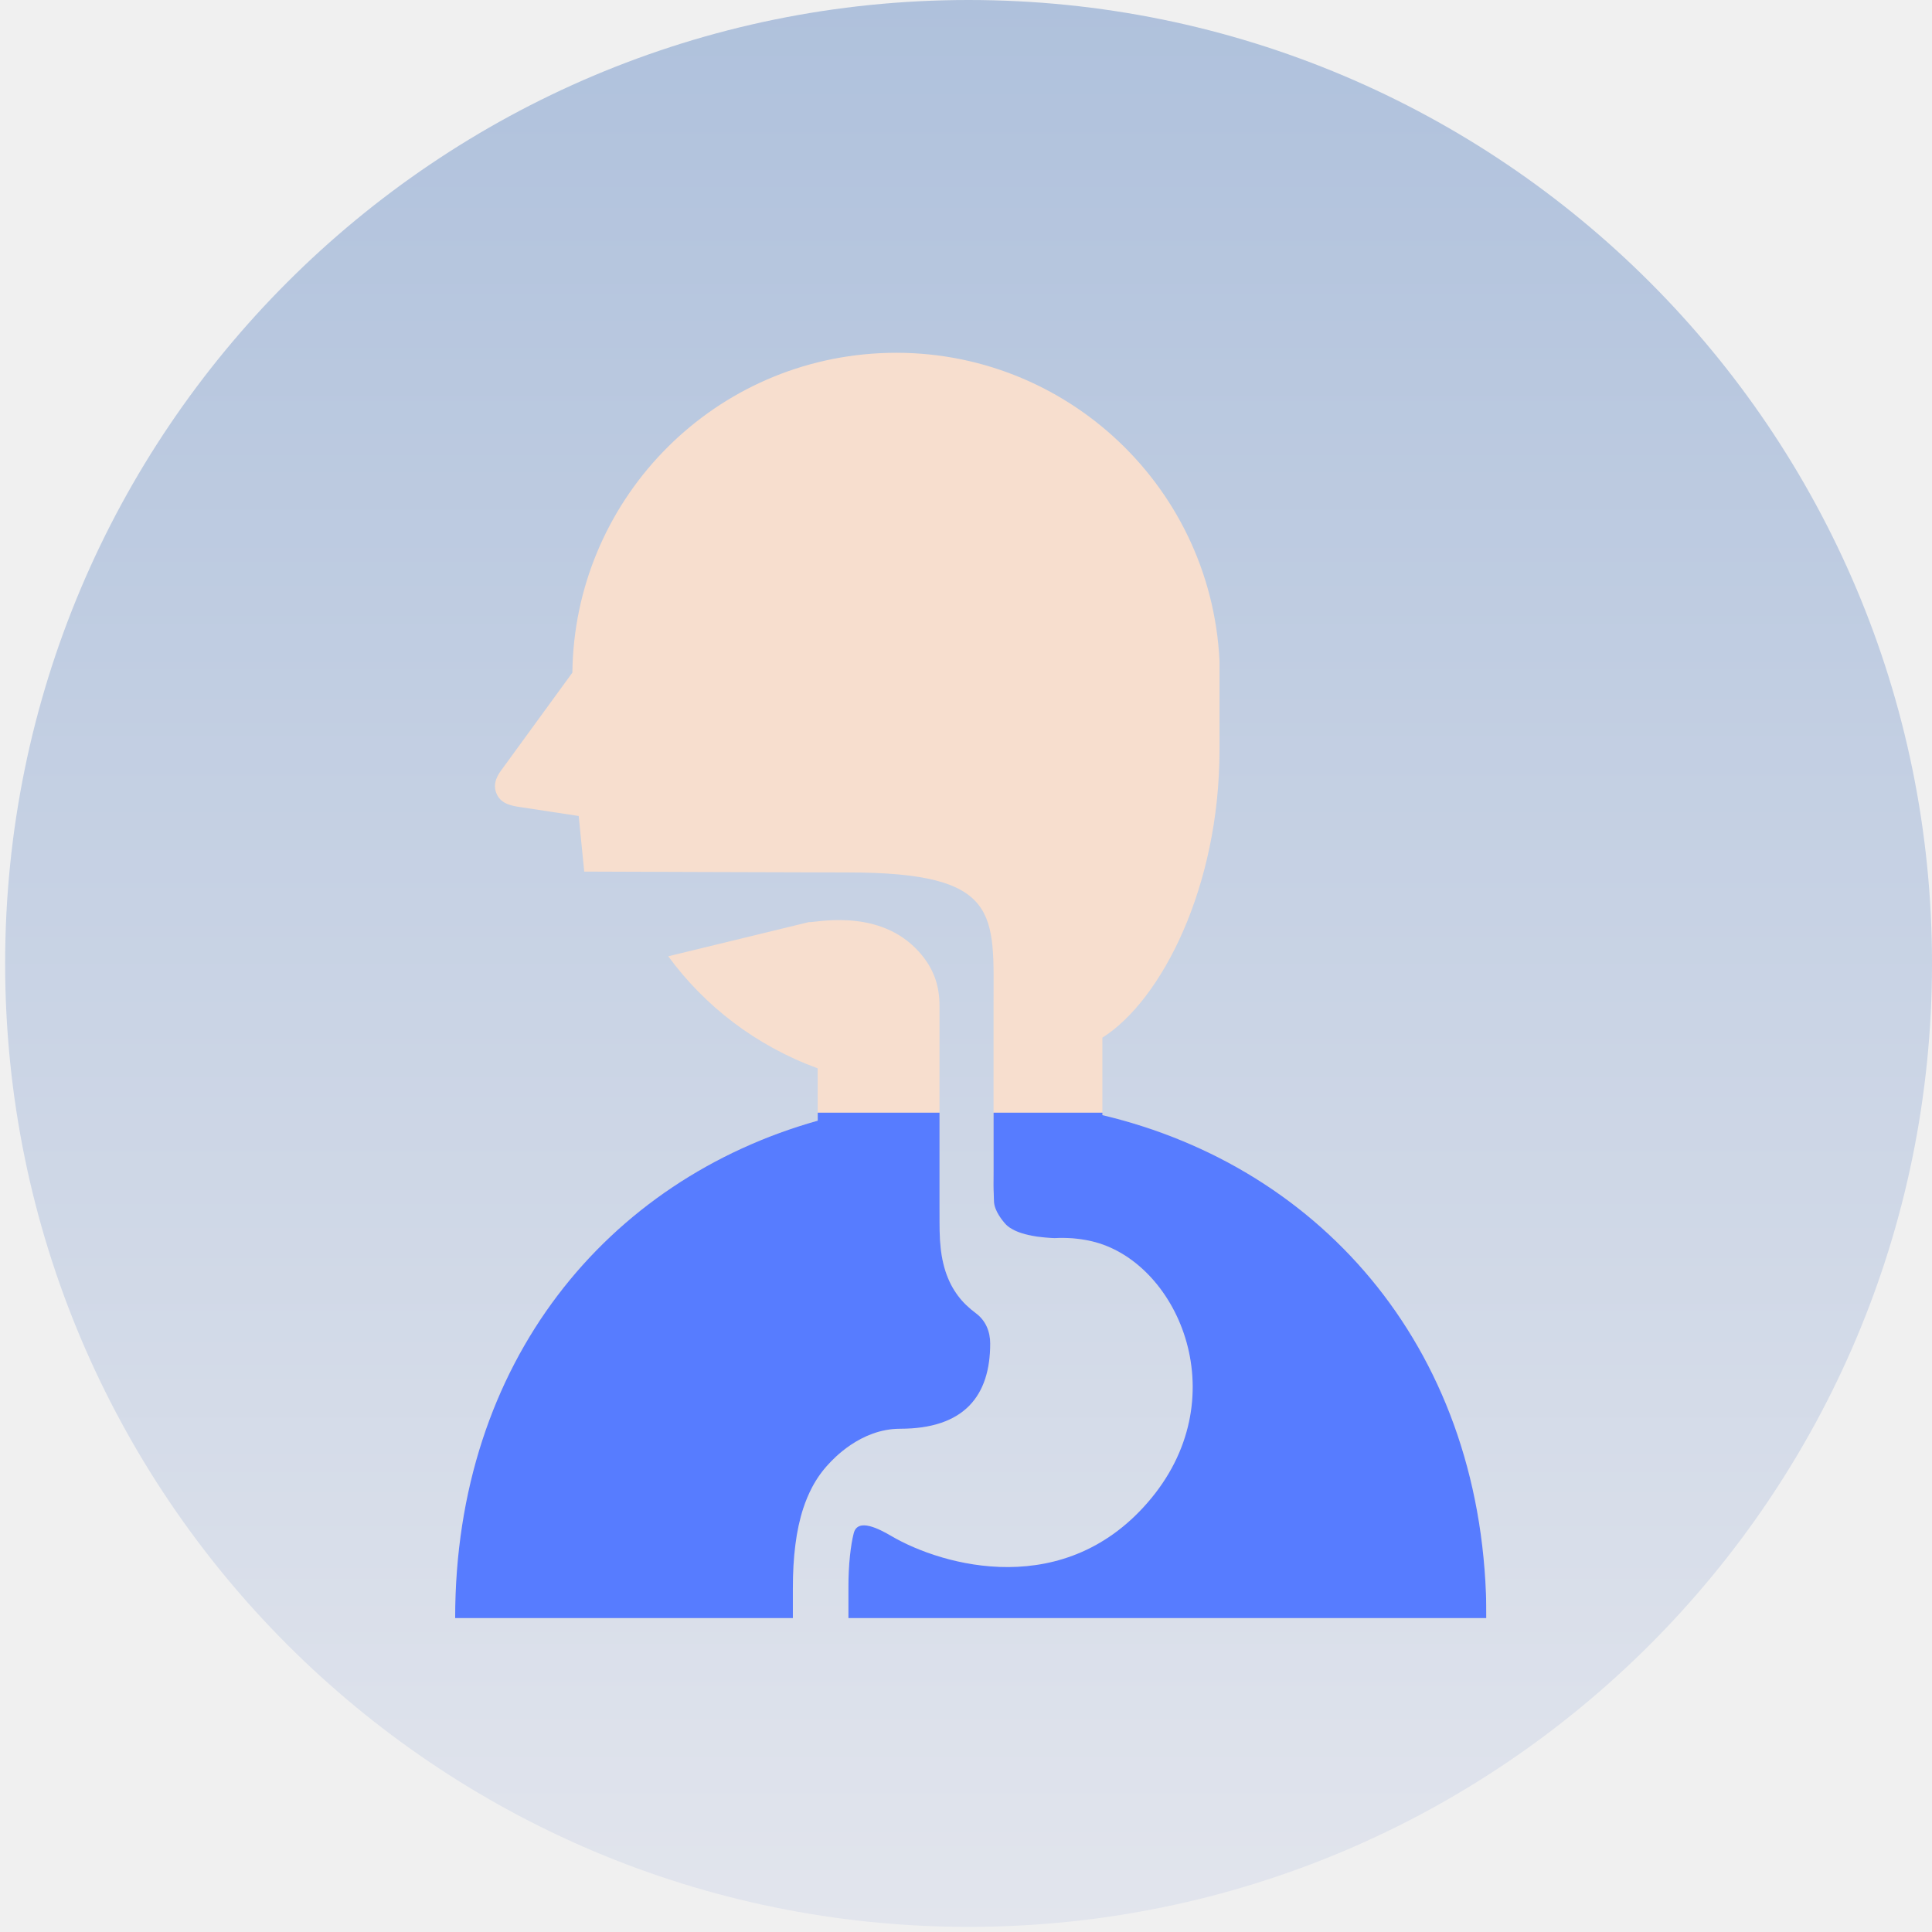
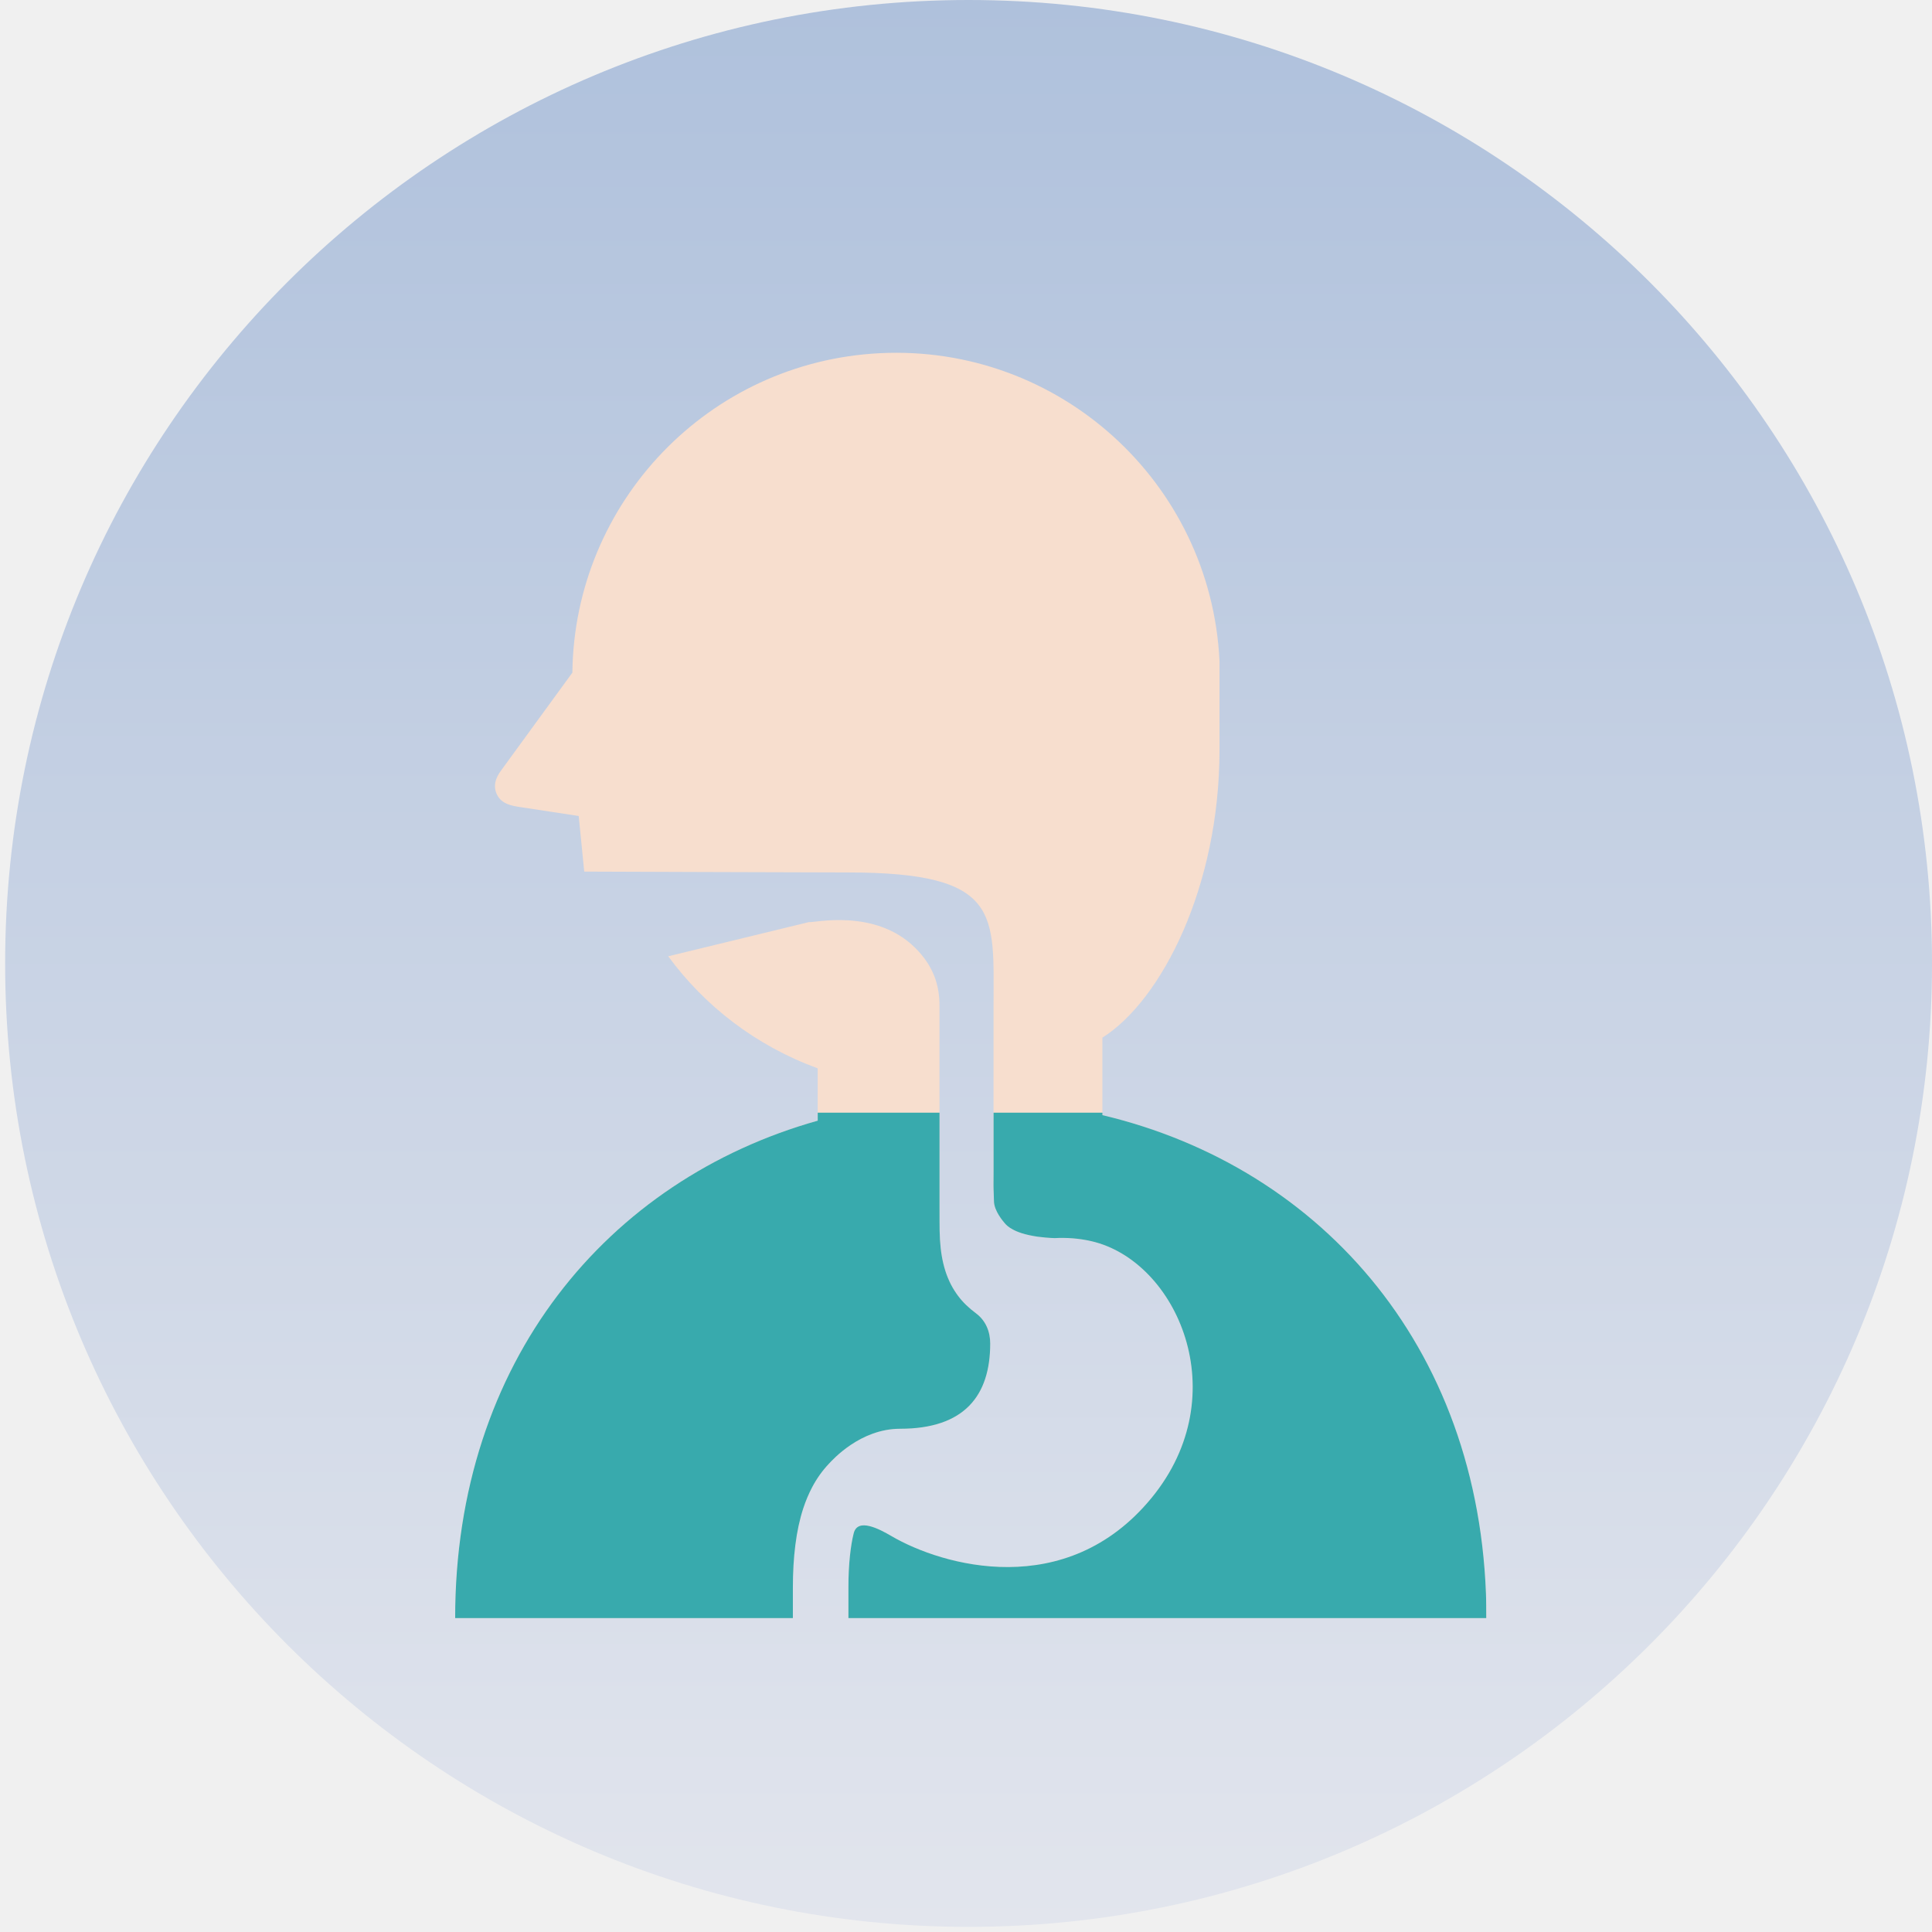
<svg xmlns="http://www.w3.org/2000/svg" width="126" height="126" viewBox="0 0 126 126" fill="none">
  <circle cx="63.168" cy="62.833" r="62.833" fill="url(#paint0_linear_4741_2378)" />
  <path d="M64.577 87.625C64.577 86.856 64.295 86.131 63.646 85.648C63.192 85.31 62.794 84.935 62.482 84.514C62.301 84.273 62.147 84.023 62.016 83.772C61.868 83.48 61.749 83.187 61.656 82.898C61.55 82.565 61.475 82.238 61.419 81.918C61.356 81.553 61.324 81.201 61.301 80.856C61.278 80.465 61.273 80.093 61.273 79.735C61.273 79.405 61.271 79.085 61.271 78.793V78.581V77.108V76.524C61.271 76.524 61.271 68.415 61.271 65.59C61.271 64.252 60.886 63.016 59.702 61.832C57.06 59.191 53.003 60.213 52.762 60.135L43.58 62.366C45.957 65.605 49.281 68.193 53.328 69.674V73.087C39.629 76.939 29.682 88.795 29.682 105.527H42.688H51.707V103.575C51.707 102.55 51.76 101.613 51.87 100.752C51.979 99.888 52.147 99.098 52.384 98.372C52.543 97.889 52.734 97.433 52.958 97.005C53.258 96.433 53.626 95.917 54.054 95.464C54.301 95.204 56.099 93.18 58.703 93.18C62.888 93.18 64.577 91.029 64.577 87.625Z" fill="#F7DECE" />
  <path d="M71.895 72.726V67.674C75.76 65.229 79.533 57.826 79.533 48.914V43.096C78.964 31.447 69.057 22.464 57.407 23.033C46.194 23.582 37.453 32.787 37.329 43.867L32.691 50.233C32.313 50.734 32.132 51.283 32.431 51.86C32.741 52.447 33.393 52.555 33.922 52.636L37.742 53.217L38.102 56.843C38.102 56.843 52.91 56.899 55.3 56.899C65.358 56.899 64.796 59.639 64.796 65.59C64.796 68.415 64.796 76.013 64.796 76.013V76.358C64.796 76.685 64.791 77.002 64.791 77.302C64.791 77.67 64.821 78.015 64.821 78.322C64.821 78.972 65.433 79.664 65.526 79.777C65.579 79.84 65.642 79.901 65.718 79.966C65.803 80.037 65.909 80.107 66.045 80.18C66.199 80.266 66.393 80.349 66.634 80.427C66.912 80.515 67.256 80.593 67.669 80.654C67.992 80.697 68.359 80.732 68.775 80.747C69.523 80.707 70.341 80.754 71.18 80.948C76.73 82.222 80.648 90.936 75.093 97.697C69.535 104.459 61.437 102.114 58.138 100.18C57.34 99.714 55.937 98.969 55.675 99.994C55.567 100.417 55.491 100.905 55.431 101.454C55.365 102.082 55.327 102.787 55.33 103.575V105.526H81.464H96.939C96.939 88.231 86.309 76.146 71.895 72.726Z" fill="#F7DECE" />
  <mask id="mask0_4741_2378" style="mask-type:alpha" maskUnits="userSpaceOnUse" x="29" y="23" width="68" height="83">
    <path d="M64.579 87.625C64.579 86.856 64.297 86.131 63.648 85.648C63.194 85.31 62.797 84.935 62.484 84.514C62.303 84.273 62.149 84.023 62.018 83.772C61.87 83.48 61.751 83.187 61.658 82.898C61.552 82.565 61.477 82.238 61.421 81.918C61.358 81.553 61.326 81.201 61.303 80.856C61.28 80.465 61.275 80.093 61.275 79.735C61.275 79.405 61.273 79.085 61.273 78.793V78.581V77.108V76.524C61.273 76.524 61.273 68.415 61.273 65.59C61.273 64.252 60.887 63.016 59.704 61.832C57.062 59.191 53.005 60.213 52.764 60.135L43.582 62.366C45.959 65.605 49.283 68.193 53.33 69.674V73.087C39.631 76.939 29.684 88.795 29.684 105.527H42.69H51.709V103.575C51.709 102.55 51.761 101.613 51.872 100.752C51.981 99.888 52.149 99.098 52.386 98.372C52.545 97.889 52.736 97.433 52.96 97.005C53.26 96.433 53.628 95.917 54.056 95.464C54.303 95.204 56.101 93.18 58.705 93.18C62.89 93.18 64.579 91.029 64.579 87.625Z" fill="white" />
    <path d="M71.897 72.726V67.674C75.762 65.229 79.535 57.826 79.535 48.914V43.096C78.966 31.447 69.059 22.464 57.41 23.033C46.196 23.582 37.455 32.787 37.331 43.867L32.693 50.233C32.315 50.734 32.134 51.283 32.433 51.86C32.743 52.447 33.395 52.555 33.924 52.636L37.744 53.217L38.104 56.843C38.104 56.843 52.912 56.899 55.302 56.899C65.359 56.899 64.798 59.639 64.798 65.59C64.798 68.415 64.798 76.013 64.798 76.013V76.358C64.798 76.685 64.793 77.002 64.793 77.302C64.793 77.67 64.823 78.015 64.823 78.322C64.823 78.972 65.435 79.664 65.528 79.777C65.581 79.84 65.644 79.901 65.72 79.966C65.805 80.037 65.911 80.107 66.047 80.18C66.201 80.266 66.395 80.349 66.636 80.427C66.913 80.515 67.258 80.593 67.671 80.654C67.994 80.697 68.361 80.732 68.777 80.747C69.525 80.707 70.343 80.754 71.182 80.948C76.732 82.222 80.65 90.936 75.095 97.697C69.537 104.459 61.439 102.114 58.14 100.18C57.342 99.714 55.939 98.969 55.677 99.994C55.569 100.417 55.493 100.905 55.433 101.454C55.367 102.082 55.329 102.787 55.332 103.575V105.526H81.466H96.941C96.941 88.231 86.311 76.146 71.897 72.726Z" fill="#F7DECE" />
  </mask>
  <g mask="url(#mask0_4741_2378)">
-     <rect x="29.684" y="72.566" width="67.257" height="33.629" fill="#577CFF" />
+     <rect x="29.684" y="72.566" width="67.257" height="33.629" fill="#38aaad" />
  </g>
  <defs>
    <linearGradient id="paint0_linear_4741_2378" x1="63.168" y1="0" x2="63.168" y2="125.665" gradientUnits="userSpaceOnUse">
      <stop stop-color="#AFC1DC" />
      <stop offset="1" stop-color="#E2E5ED" />
    </linearGradient>
  </defs>
</svg>
